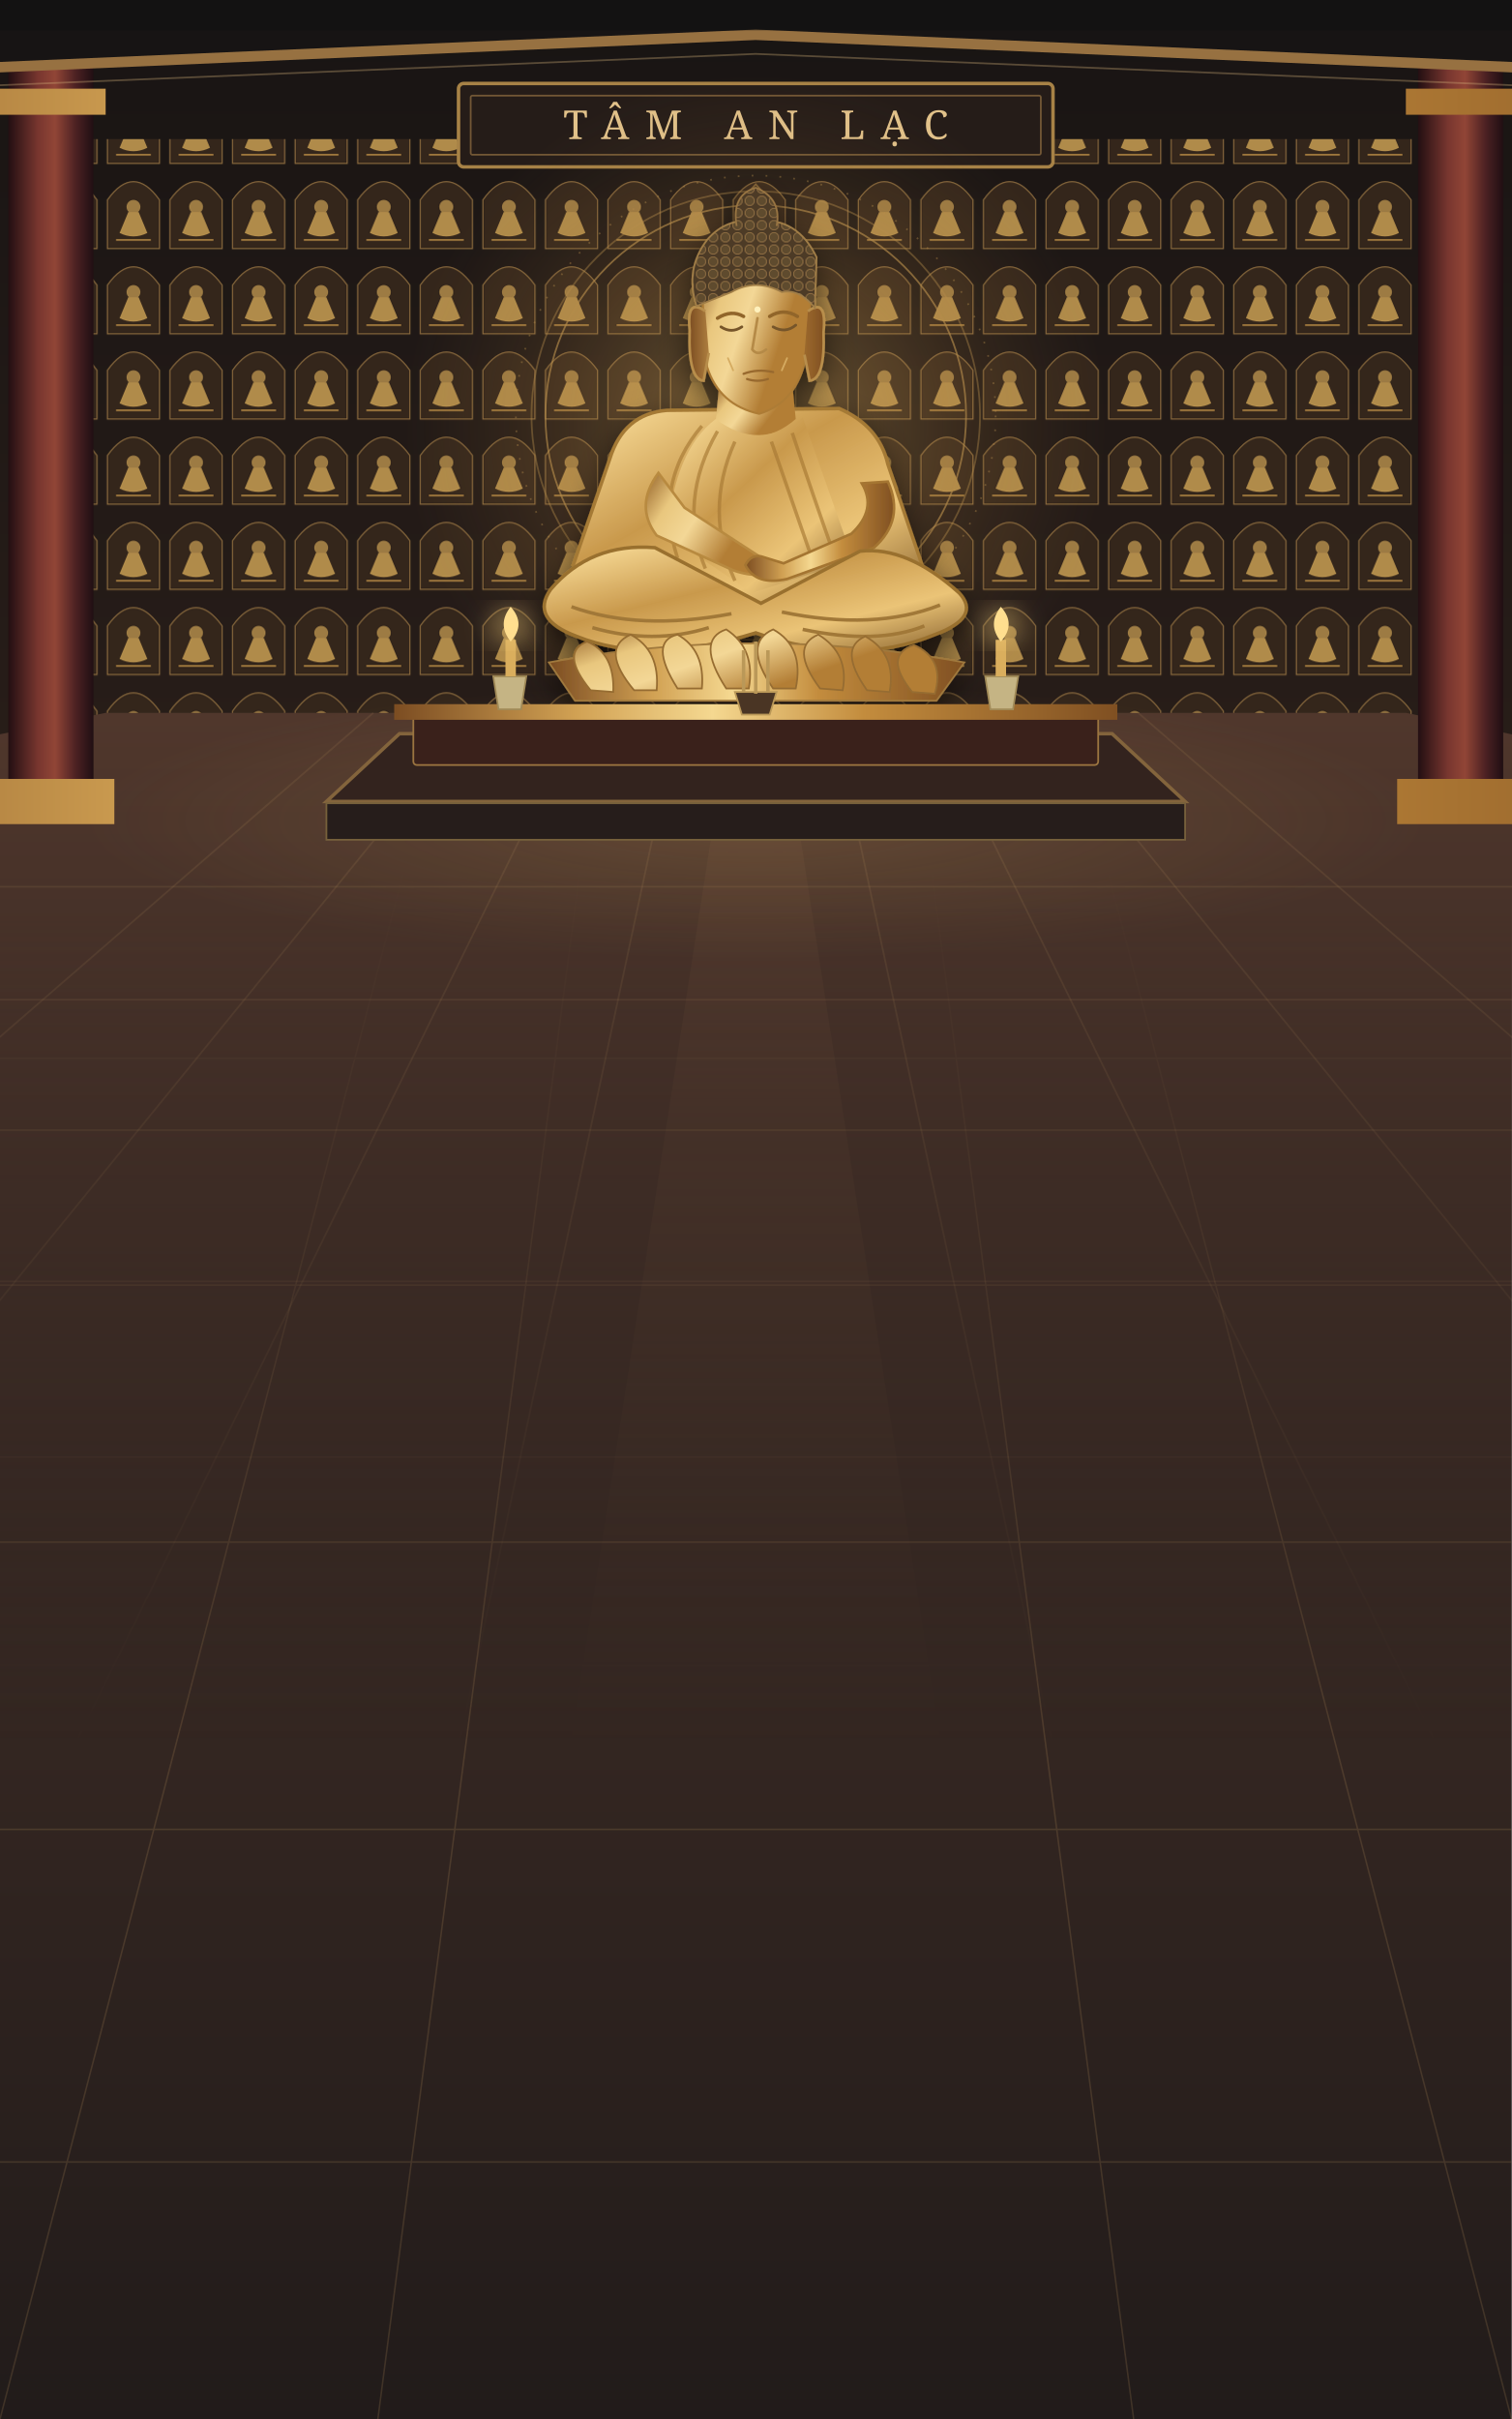
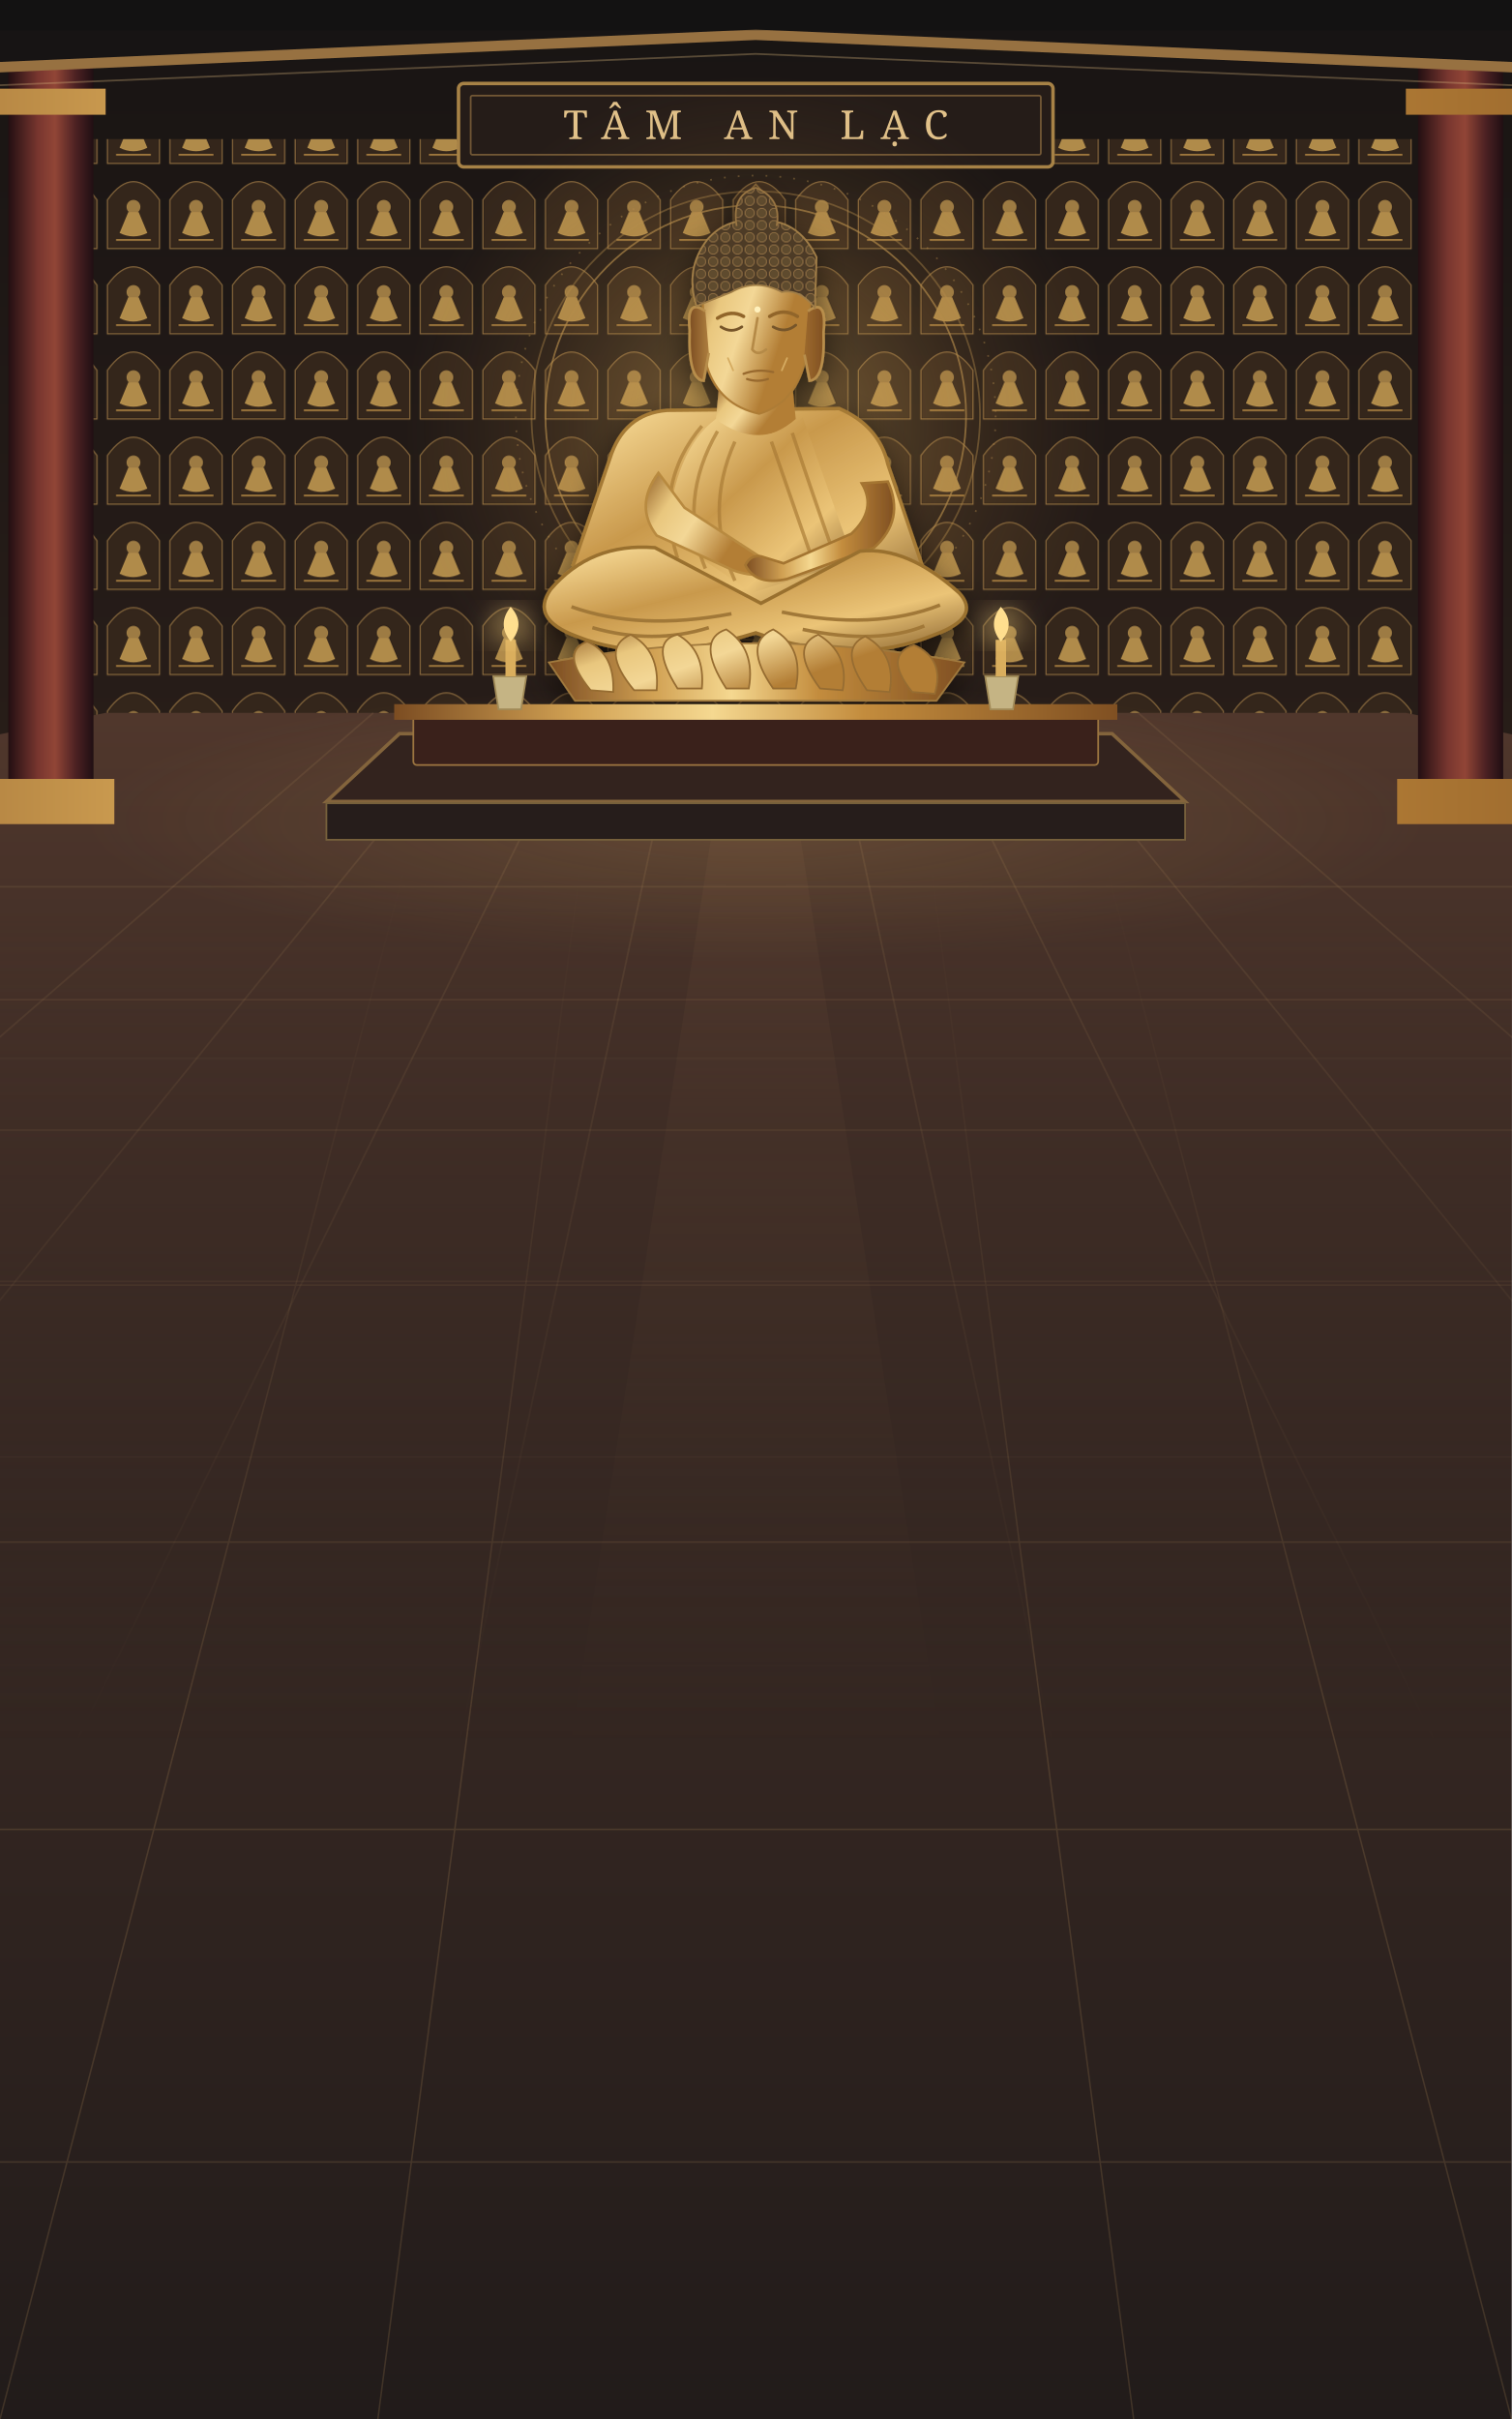
<svg xmlns="http://www.w3.org/2000/svg" width="1000" height="1600" viewBox="0 0 1000 1600">
  <defs>
    <linearGradient id="portraitFloor" x2="0" y2="1">
      <stop stop-color="#50372c" />
      <stop offset="1" stop-color="#211b1a" />
    </linearGradient>
    <linearGradient id="portraitFade" x2="0" y2="1">
      <stop offset="0.5" stop-color="white" />
      <stop offset="1" stop-color="black" />
    </linearGradient>
    <mask id="portraitMask">
      <rect width="1600" height="1000" fill="url(#portraitFade)" />
    </mask>
  </defs>
  <rect width="1000" height="1600" fill="#211b1a" />
  <path d="M0 450H1000V1600H0Z" fill="url(#portraitFloor)" />
  <g opacity=".2" stroke="#bb915a">
    <path d="M0 700H1000M0 850H1000M0 1020H1000M0 1210H1000M0 1430H1000" />
    <path d="M300 450L0 1600M400 450L250 1600M600 450L750 1600M700 450L1000 1600" />
  </g>
  <g transform="translate(-305 0) scale(1.15)" mask="url(#portraitMask)">
    <defs>
      <linearGradient id="wall" x2="0" y2="1">
        <stop stop-color="#181413" />
        <stop offset="1" stop-color="#3c2920" />
      </linearGradient>
      <linearGradient id="floor" x2="0" y2="1">
        <stop stop-color="#50372c" />
        <stop offset="1" stop-color="#211b1a" />
      </linearGradient>
      <linearGradient id="column">
        <stop stop-color="#230f12" />
        <stop offset=".35" stop-color="#78362f" />
        <stop offset=".55" stop-color="#914536" />
        <stop offset=".8" stop-color="#4a2022" />
        <stop offset="1" stop-color="#200f13" />
      </linearGradient>
      <linearGradient id="gold">
        <stop stop-color="#7c4d22" />
        <stop offset=".25" stop-color="#d1a153" />
        <stop offset=".44" stop-color="#f5d890" />
        <stop offset=".65" stop-color="#c38c3d" />
        <stop offset="1" stop-color="#805022" />
      </linearGradient>
      <linearGradient id="face" x2=".8" y2=".4">
        <stop stop-color="#936128" />
        <stop offset=".32" stop-color="#e9c77e" />
        <stop offset=".6" stop-color="#f3d796" />
        <stop offset="1" stop-color="#b37e35" />
      </linearGradient>
      <linearGradient id="robe" x2="1" y2="1">
        <stop stop-color="#ffe5a2" />
        <stop offset=".4" stop-color="#c9994c" />
        <stop offset=".7" stop-color="#ebc477" />
        <stop offset="1" stop-color="#86602d" />
      </linearGradient>
      <radialGradient id="halo">
        <stop stop-color="#edc26b" stop-opacity=".4" />
        <stop offset=".6" stop-color="#ba8742" stop-opacity=".15" />
        <stop offset="1" stop-color="#8e6936" stop-opacity="0" />
      </radialGradient>
      <radialGradient id="light">
        <stop stop-color="#eec26d" stop-opacity=".15" />
        <stop offset="1" stop-color="#eec26d" stop-opacity="0" />
      </radialGradient>
      <pattern id="niches" width="36" height="49" patternUnits="userSpaceOnUse">
        <path d="M3 45V17Q18 -4 33 17V45Z" fill="#34261b" stroke="#81633a" stroke-width=".7" />
        <circle cx="18" cy="21" r="4" fill="#9d7b43" />
        <path d="M15 24L10 36Q18 40 26 36L21 24Z" fill="#b08b4a" />
        <path d="M8 40H28" stroke="#a27a3e" />
      </pattern>
      <pattern id="hair" width="7" height="7" patternUnits="userSpaceOnUse">
        <rect width="7" height="7" fill="#4d3b27" />
        <circle cx="3.5" cy="3.5" r="2.7" fill="#5e4b2e" stroke="#927044" stroke-width=".5" />
      </pattern>
      <pattern id="lattice" width="30" height="30" patternUnits="userSpaceOnUse">
        <path d="M15 0L30 15L15 30L0 15Z" fill="none" stroke="#a78551" stroke-width="1" />
      </pattern>
      <filter id="glow">
        <feGaussianBlur stdDeviation="7" />
      </filter>
      <filter id="shadow">
        <feDropShadow dx="0" dy="7" stdDeviation="9" flood-color="#050506" flood-opacity=".6" />
      </filter>
    </defs>
    <rect width="1400" height="1000" fill="url(#wall)" />
    <rect x="302" y="80" width="796" height="352" fill="url(#niches)" />
    <path d="M0 476L326 410H1074L1400 476V1000H0Z" fill="url(#floor)" />
    <g stroke="#bd9461" stroke-opacity=".13" fill="none">
      <path d="M0 510H1400M0 575H1400M0 650H1400M0 737H1400M0 838H1400M0 958H1400" />
      <path d="M480 410L-200 1000M540 410L60 1000M600 410L310 1000M656 410L530 1000M744 410L870 1000M800 410L1090 1000M860 410L1340 1000M920 410L1600 1000" />
    </g>
    <path d="M680 445H720L806 1000H594Z" fill="#b79055" opacity=".06" />
    <ellipse cx="700" cy="472" rx="385" ry="80" fill="url(#light)" />
    <g fill="#1e2424" stroke="#785c38" stroke-width="3">
      <path d="M60 420V190Q144 70 228 190V420Z" />
      <path d="M1172 420V190Q1256 70 1340 190V420Z" />
    </g>
    <g fill="url(#lattice)" opacity=".6">
      <path d="M65 416V190Q144 80 223 190V416Z" />
      <path d="M1177 416V190Q1256 80 1335 190V416Z" />
    </g>
    <g stroke="#a37d42" stroke-width="5">
      <path d="M144 133V420M65 290H223M1256 133V420M1177 290H1335" />
    </g>
    <g fill="url(#column)">
      <path d="M28 39H82V493H28Z" />
      <path d="M270 39H319V464H270Z" />
      <path d="M1081 39H1130V464H1081Z" />
      <path d="M1318 39H1372V493H1318Z" />
    </g>
    <g fill="url(#gold)">
      <path d="M21 51H89V66H21ZM263 51H326V66H263ZM1074 51H1137V66H1074ZM1311 51H1379V66H1311Z" />
      <path d="M17 478H93V504H17ZM258 448H331V474H258ZM1069 448H1142V474H1069ZM1307 478H1383V504H1307Z" />
    </g>
    <path d="M0 0H1400V49L700 20L0 49Z" fill="#171414" />
    <path d="M0 50L700 20L1400 50" fill="none" stroke="#977141" stroke-width="6" />
    <path d="M0 60L700 31L1400 60" fill="none" stroke="#d2b078" stroke-opacity=".35" />
    <rect x="529" y="48" width="342" height="48" rx="3" fill="#251c18" stroke="#a78246" stroke-width="2" />
    <rect x="536" y="55" width="328" height="34" rx="1" fill="none" stroke="#725735" />
    <text x="700" y="80" text-anchor="middle" font-family="Georgia,serif" font-size="23" letter-spacing="9" fill="#e2c28a">TÂM AN LẠC</text>
    <circle cx="700" cy="245" r="203" fill="url(#halo)" />
    <g fill="none" stroke="#b48b4a">
      <circle cx="700" cy="239" r="121" opacity=".65" />
      <circle cx="700" cy="239" r="129" opacity=".4" />
      <circle cx="700" cy="239" r="138" opacity=".4" stroke-dasharray="1 7" />
      <path d="M700 106L710 117L700 126L690 117Z" opacity=".6" />
    </g>
    <g filter="url(#shadow)">
      <path d="M649 236Q624 238 616 264L595 325Q617 350 649 348H758L796 326L776 267Q771 245 748 235Z" fill="url(#robe)" stroke="#a57a36" stroke-width="2" />
      <path d="M679 221L677 242Q701 260 723 241L721 221Z" fill="url(#face)" />
      <path d="M669 167Q670 145 700 144Q731 145 732 169L728 209Q722 232 702 238Q679 233 672 211Z" fill="url(#face)" stroke="#ad7c36" stroke-width="1.2" />
      <path d="M671 179Q660 171 662 190Q661 218 670 219L673 203M730 179Q741 171 739 191Q740 218 731 219L728 204" fill="url(#gold)" stroke="#b88e4c" stroke-width="1.5" />
      <path d="M666 176Q659 155 672 138Q683 125 701 127Q724 125 735 148L734 177Q725 166 715 168Q700 160 686 168Z" fill="url(#hair)" stroke="#a17e47" />
      <path d="M689 130Q686 112 700 108Q715 114 712 130" fill="url(#hair)" stroke="#987442" />
      <g fill="none" stroke-linecap="round">
        <path d="M678 183Q686 178 693 182M708 182Q716 177 724 182" stroke="#916529" stroke-width="2" />
        <path d="M680 188Q686 192 692 188M710 188Q717 192 723 187" stroke="#765529" stroke-width="1.6" />
        <path d="M701 183L698 201Q701 205 706 201" stroke="#b58a47" stroke-width="1.5" />
        <path d="M693 215Q701 212 710 214M695 218Q701 220 707 218" stroke="#98692e" stroke-width="1.3" />
        <path d="M684 206L687 213M718 206L715 213" stroke="#d5ab61" />
      </g>
      <circle cx="701" cy="178" r="1.8" fill="#fff1bd" />
      <path d="M677 241Q653 259 649 308L698 341L756 322L727 240Q702 260 677 241Z" fill="url(#robe)" />
      <path d="M669 245Q641 278 655 321M678 248Q655 288 671 327M688 254Q670 294 688 334M709 254L734 326M721 249Q734 288 744 316" fill="none" stroke="#a67832" stroke-width="2" opacity=".65" />
      <path d="M644 272Q630 291 643 308L687 328Q704 334 713 326L702 320L659 292Z" fill="url(#face)" stroke="#b88a40" stroke-width="1.5" />
      <path d="M761 278Q770 293 755 307L716 324L703 320Q697 319 694 325Q700 337 718 333L768 315Q786 299 776 277Z" fill="url(#gold)" stroke="#a47530" stroke-width="1.5" />
      <path d="M642 315Q605 312 582 339Q570 356 597 366Q639 383 700 364Q757 384 803 365Q830 355 817 341Q787 314 760 317L703 347Z" fill="url(#robe)" stroke="#99702f" stroke-width="2" />
      <path d="M594 349Q633 363 686 353M606 361Q641 371 673 361M715 352Q768 363 806 348M727 362Q770 371 797 360" fill="none" stroke="#a17837" stroke-width="2" />
      <path d="M581 381Q700 359 820 381L804 403H596Z" fill="url(#gold)" stroke="#a0793c" />
      <g fill="url(#face)" stroke="#966c30">
        <path d="M605 397Q587 375 603 369Q619 376 618 398ZM630 397Q610 373 628 365Q645 374 643 397ZM655 396Q638 369 655 365Q671 374 669 396ZM683 396Q665 368 683 362Q700 373 696 396ZM710 396Q692 370 710 362Q728 372 723 396ZM737 396Q719 372 736 365Q754 376 750 397ZM764 397Q747 373 763 366Q781 376 777 398ZM790 398Q773 377 791 371Q809 379 803 399Z" />
      </g>
    </g>
    <path d="M495 422H905L947 461H453Z" fill="#33231e" stroke="#83643c" stroke-width="2" />
    <path d="M453 462H947V483H453Z" fill="#261d1b" stroke="#76603b" />
    <rect x="503" y="408" width="394" height="32" rx="2" fill="#3a211b" stroke="#9c7540" />
    <path d="M492 405H908V414H492Z" fill="url(#gold)" />
-     <g stroke="#ba9858" fill="#4a3524">
-       <path d="M688 398H712L708 411H692Z" />
-       <path d="M693 398V374M700 399V369M707 398V374" stroke-width="2" />
-     </g>
    <g fill="#c5b484" stroke="#a18a57">
      <path d="M549 389H568L565 408H552Z" />
      <path d="M832 389H851L848 408H835Z" />
    </g>
    <g fill="#daae5d">
      <path d="M556 389V368H562V389ZM838 389V368H844V389Z" />
      <path d="M559 369Q551 359 559 349Q568 359 559 369ZM841 369Q833 359 841 349Q850 359 841 369Z" fill="#ffdf92" />
    </g>
    <g fill="#ffdb85" opacity=".35" filter="url(#glow)">
      <circle cx="559" cy="360" r="12" />
      <circle cx="841" cy="360" r="12" />
    </g>
    <g stroke="#92744a" fill="#442826">
      <path d="M175 89V151M1225 89V151" />
      <rect x="151" y="146" width="48" height="74" rx="17" />
      <rect x="1201" y="146" width="48" height="74" rx="17" />
      <path d="M154 157H196M154 207H196M1204 157H1246M1204 207H1246" stroke="#c19b58" stroke-width="4" />
      <path d="M175 221V243M1225 221V243" stroke="#c19b58" stroke-width="3" />
    </g>
    <rect width="1400" height="1000" fill="none" stroke="#0c0d0f" stroke-width="35" opacity=".35" />
  </g>
</svg>
